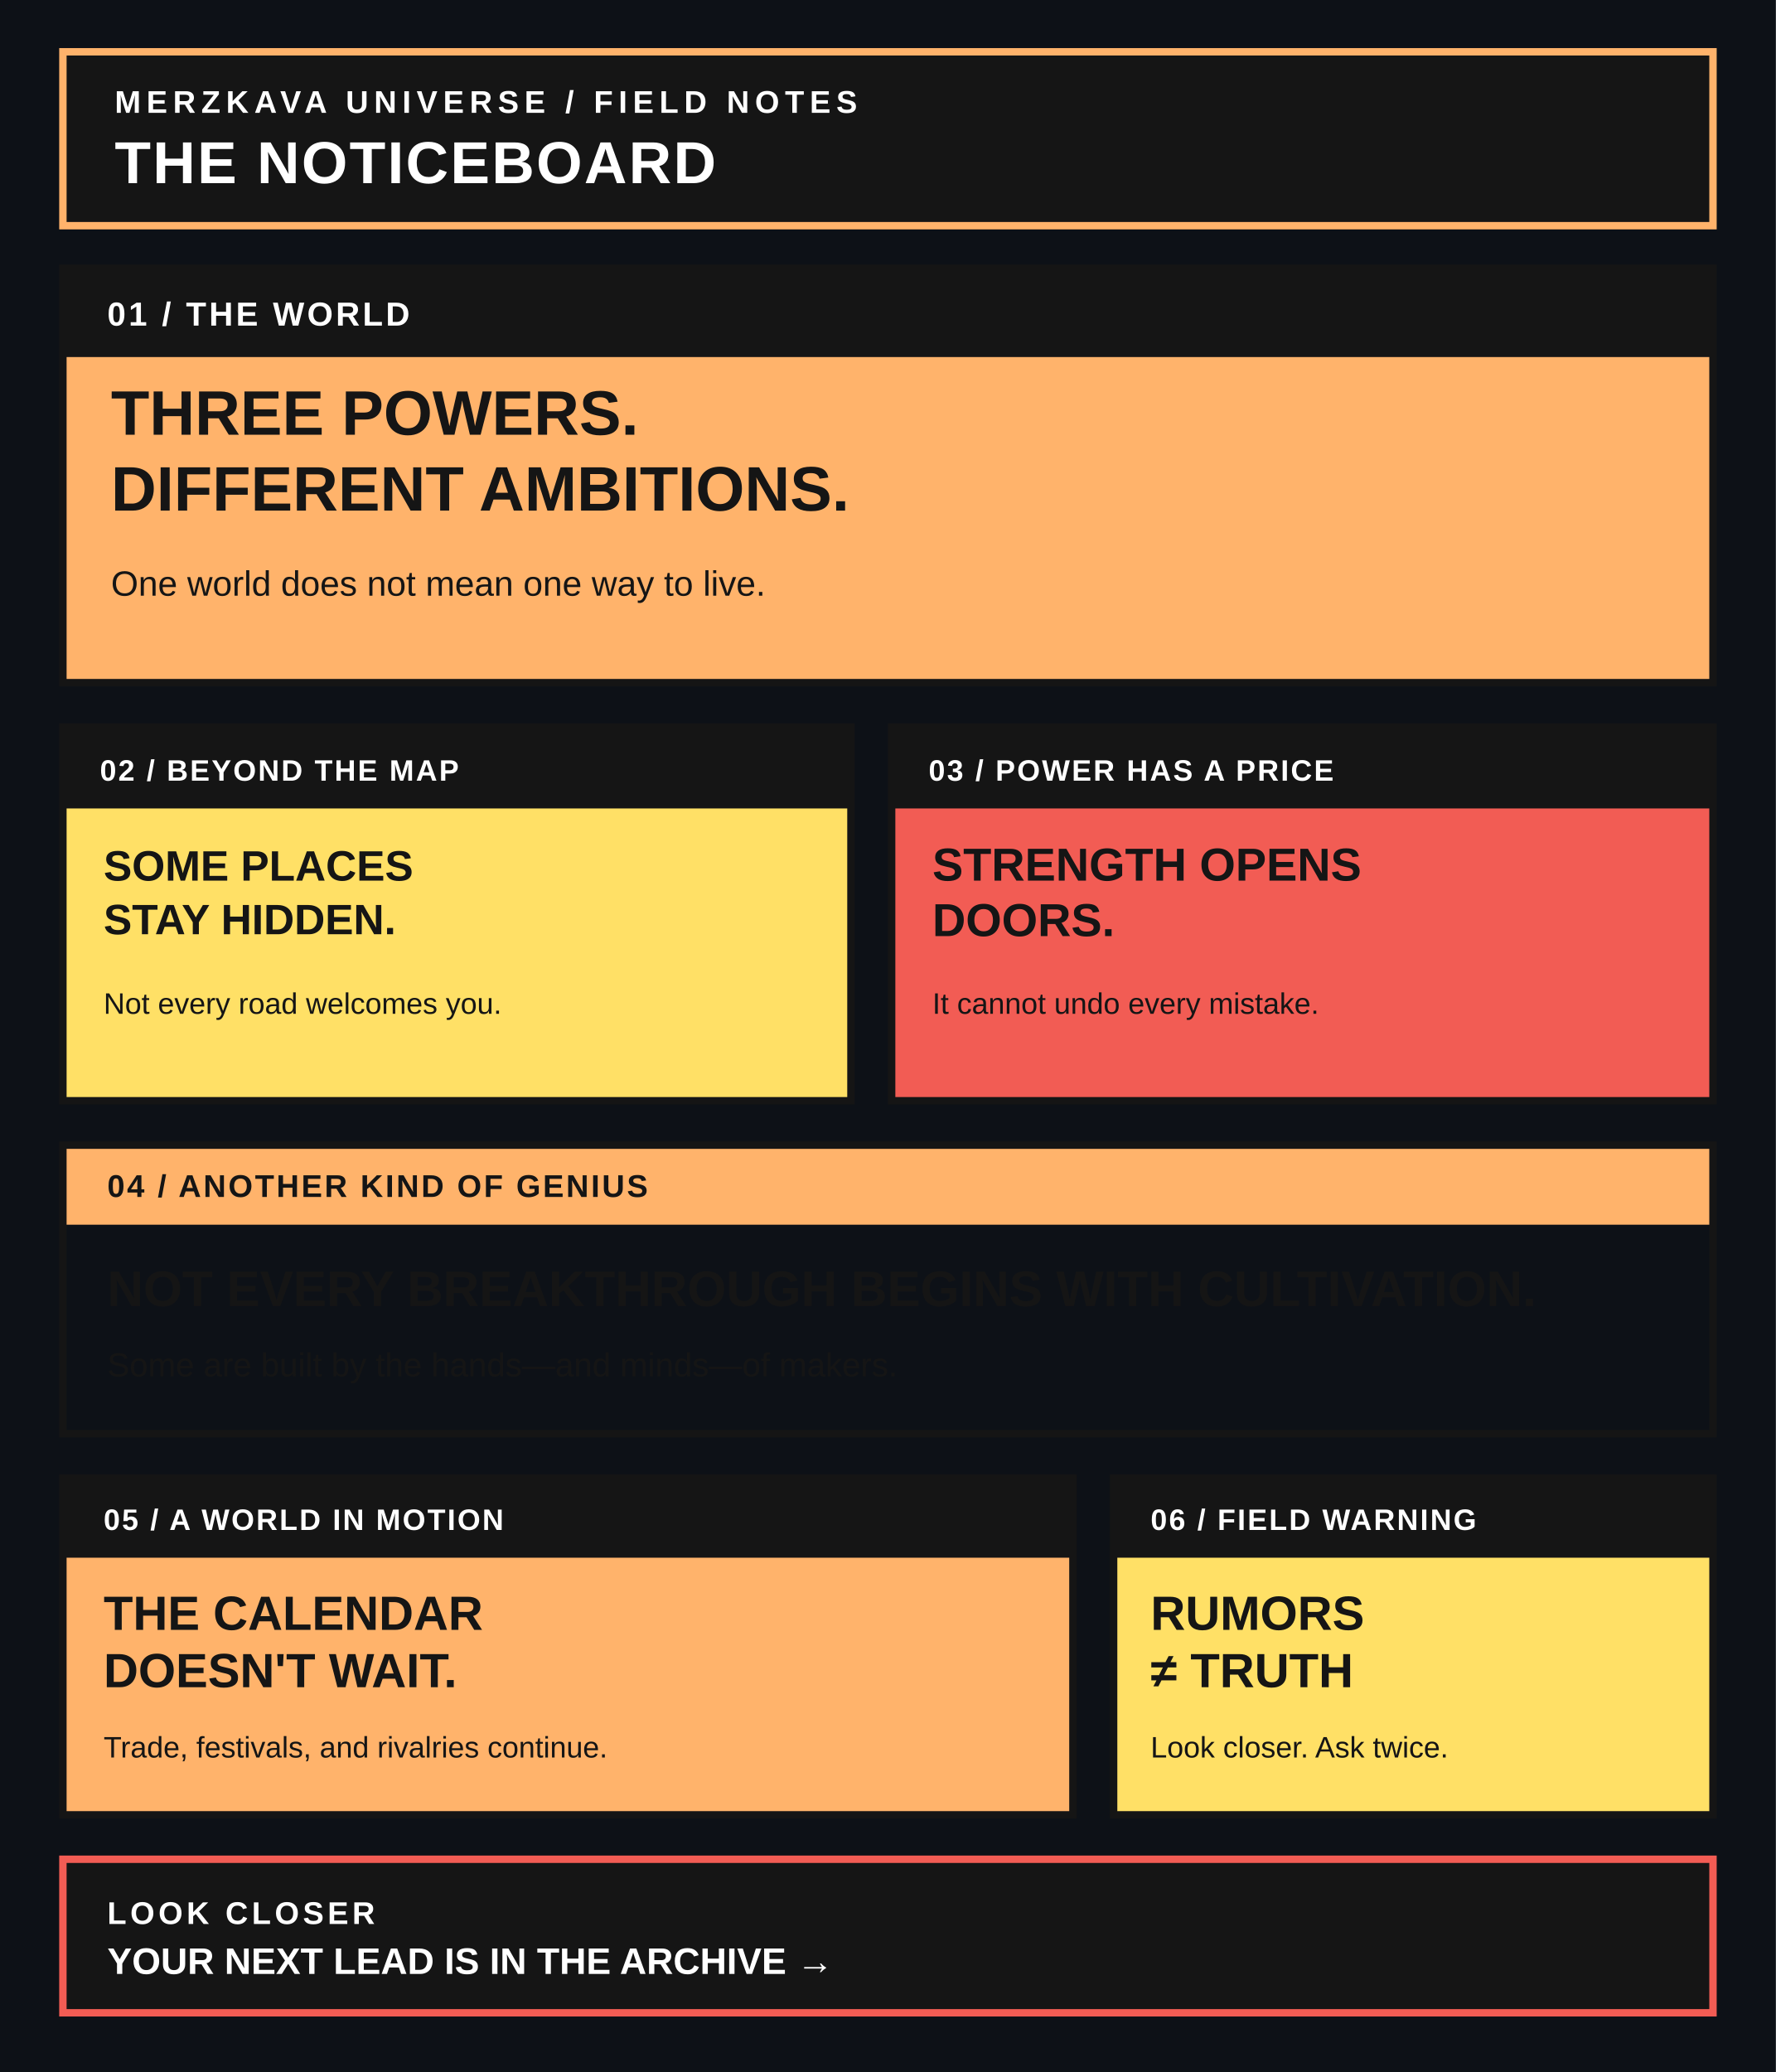
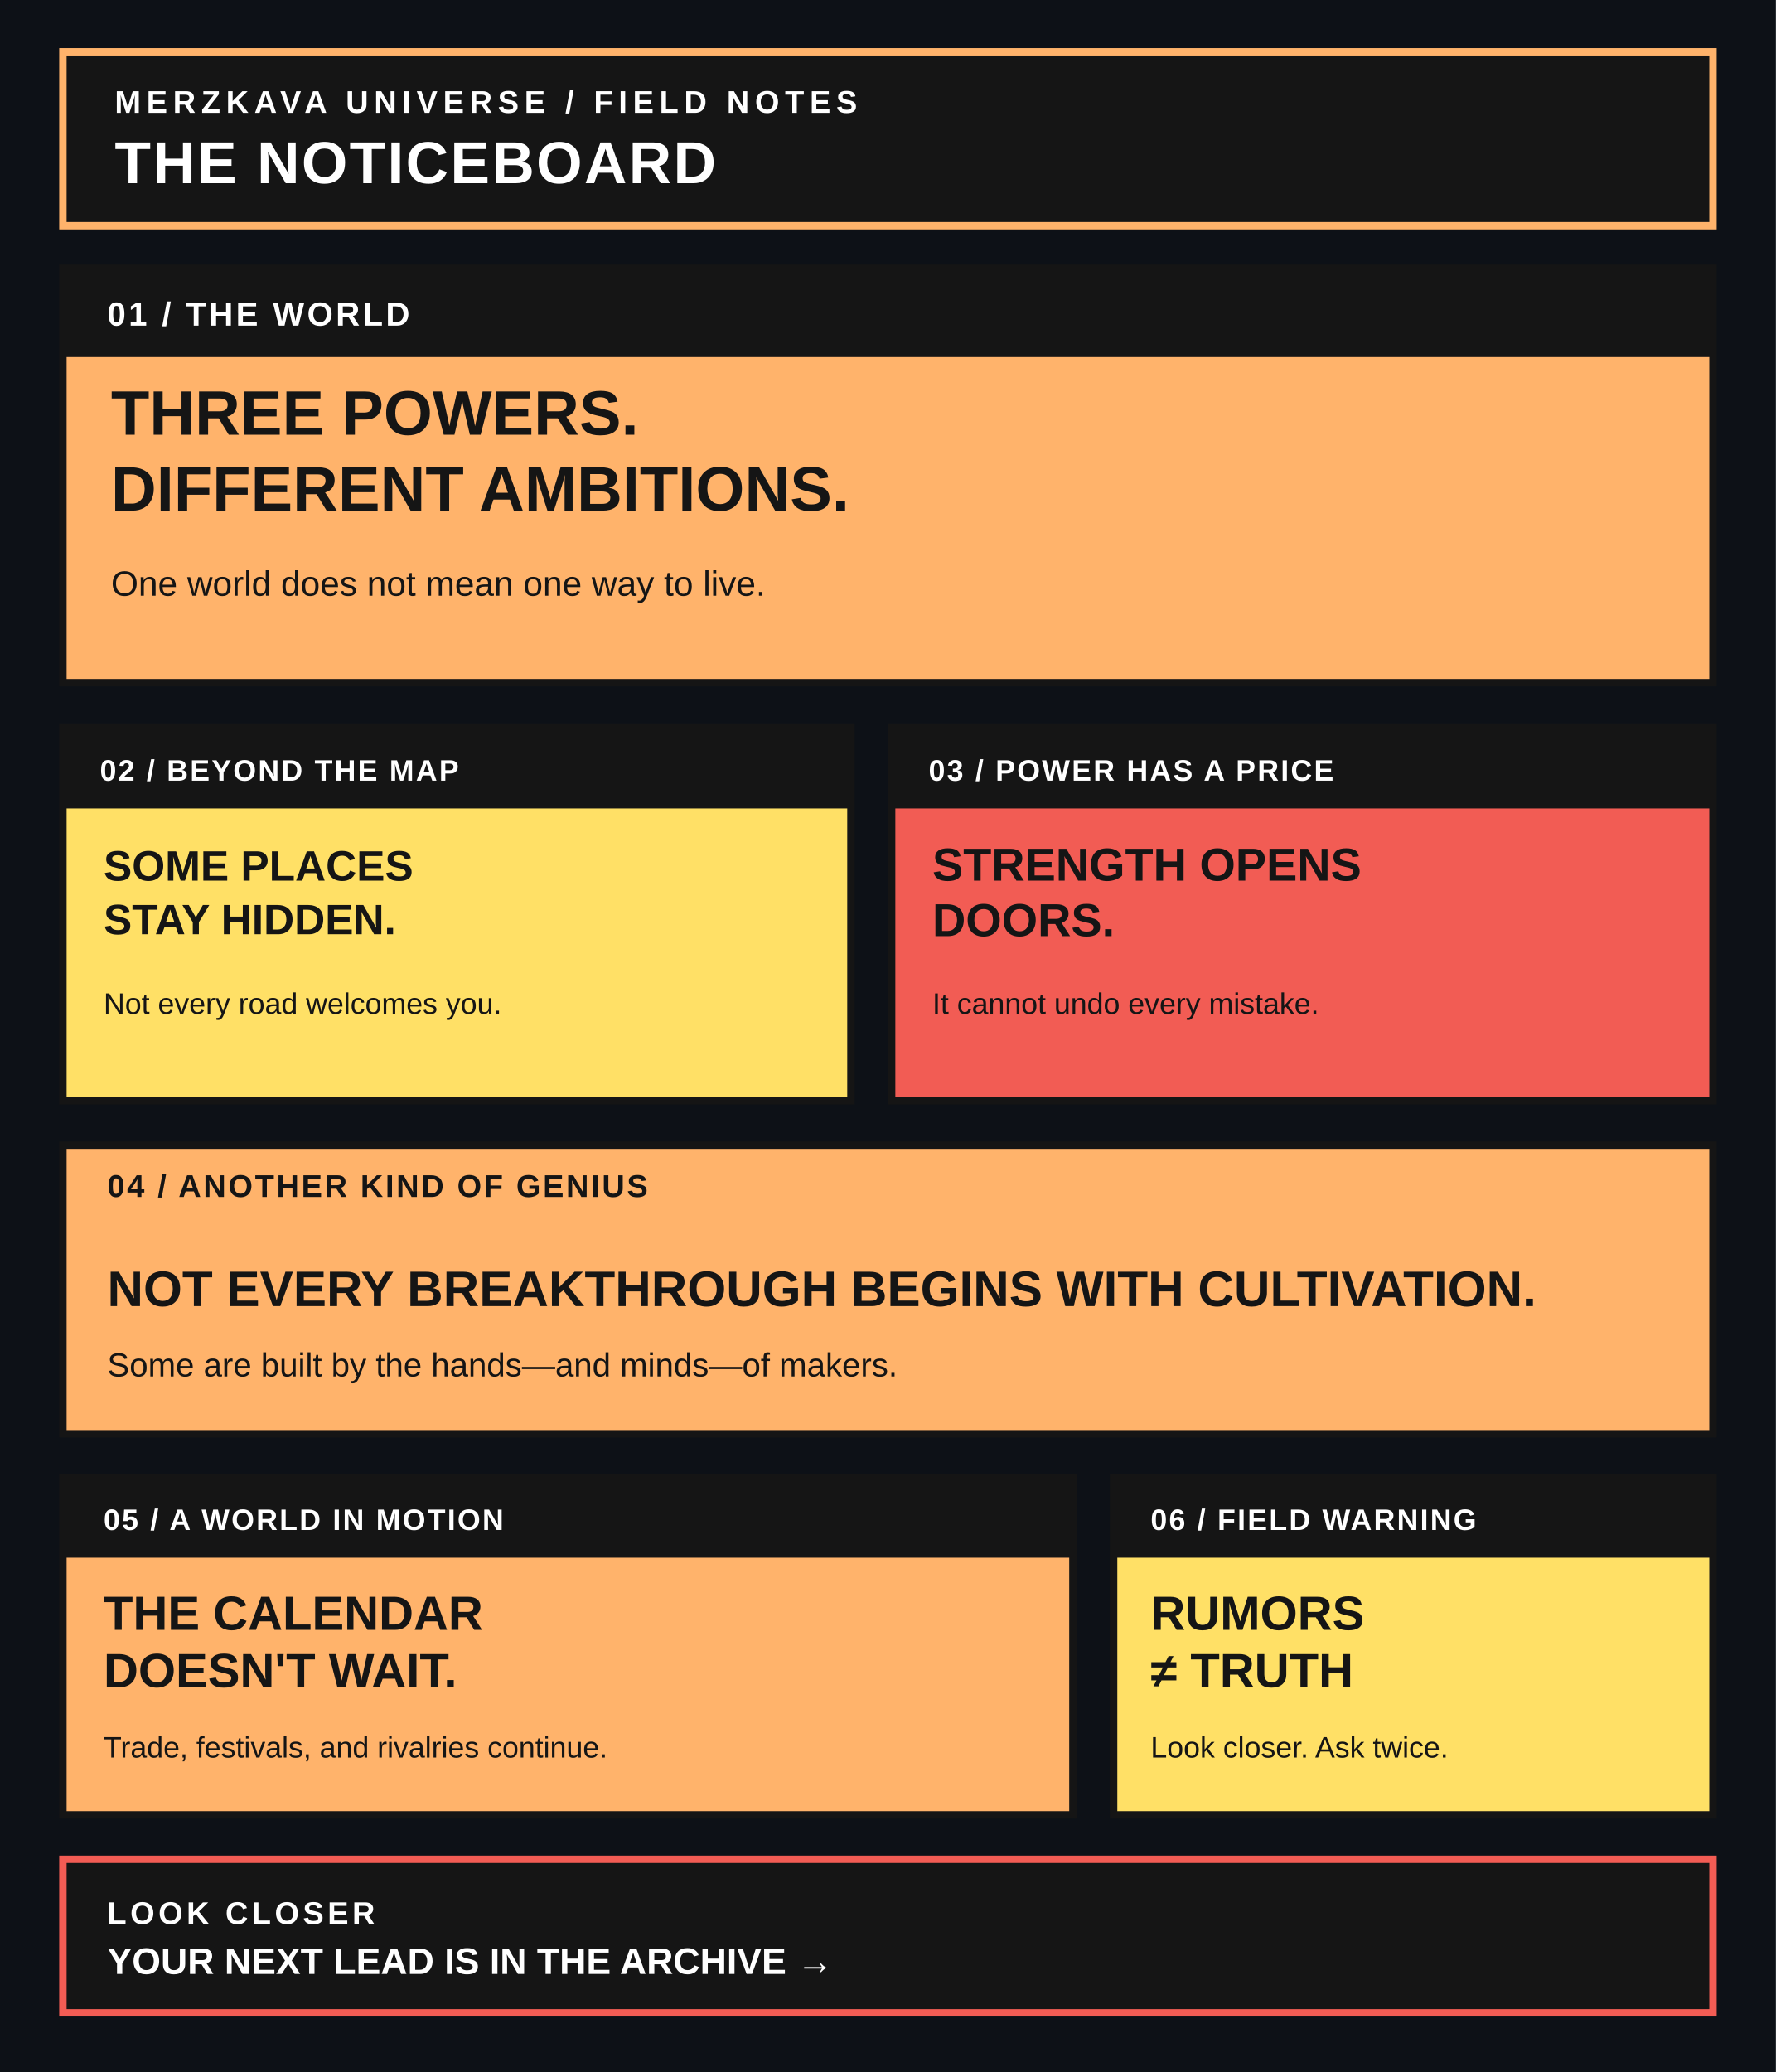
<svg xmlns="http://www.w3.org/2000/svg" width="960" height="1120" viewBox="0 0 960 1120" role="img" aria-labelledby="title desc">
  <rect width="960" height="1120" fill="#0D1117" />
  <g font-family="Arial, Helvetica, sans-serif">
    <rect x="34" y="28" width="892" height="94" rx="3" fill="#151515" />
    <path d="M34 28H926V122H34Z" fill="none" stroke="#FFB36B" stroke-width="4" />
    <text x="62" y="61" fill="#FFFFFF" font-size="17" font-weight="700" letter-spacing="3">MERZKAVA UNIVERSE / FIELD NOTES</text>
    <text x="62" y="99" fill="#FFFFFF" font-size="32" font-weight="900" letter-spacing="1">THE NOTICEBOARD</text>
    <rect x="34" y="145" width="892" height="224" rx="3" fill="#FFB36B" />
    <rect x="34" y="145" width="892" height="48" fill="#151515" />
    <path d="M34 145H926V369H34Z" fill="none" stroke="#151515" stroke-width="4" />
    <text x="58" y="176" fill="#FFFFFF" font-size="18" font-weight="700" letter-spacing="1.5">01 / THE WORLD</text>
    <text x="60" y="235" fill="#151515" font-size="34" font-weight="900">THREE POWERS.</text>
    <text x="60" y="276" fill="#151515" font-size="34" font-weight="900">DIFFERENT AMBITIONS.</text>
    <text x="60" y="322" fill="#151515" font-size="19">One world does not mean one way to live.</text>
    <rect x="34" y="393" width="426" height="202" rx="3" fill="#FFE066" />
    <rect x="34" y="393" width="426" height="44" fill="#151515" />
    <path d="M34 393H460V595H34Z" fill="none" stroke="#151515" stroke-width="4" />
    <text x="54" y="422" fill="#FFFFFF" font-size="16" font-weight="800" letter-spacing="1">02 / BEYOND THE MAP</text>
    <text x="56" y="476" fill="#151515" font-size="23" font-weight="900">SOME PLACES</text>
    <text x="56" y="505" fill="#151515" font-size="23" font-weight="900">STAY HIDDEN.</text>
    <text x="56" y="548" fill="#151515" font-size="16">Not every road welcomes you.</text>
    <rect x="482" y="393" width="444" height="202" rx="3" fill="#F25C54" />
    <rect x="482" y="393" width="444" height="44" fill="#151515" />
    <path d="M482 393H926V595H482Z" fill="none" stroke="#151515" stroke-width="4" />
    <text x="502" y="422" fill="#FFFFFF" font-size="16" font-weight="800" letter-spacing="1">03 / POWER HAS A PRICE</text>
    <text x="504" y="476" fill="#151515" font-size="25" font-weight="900">STRENGTH OPENS</text>
    <text x="504" y="506" fill="#151515" font-size="25" font-weight="900">DOORS.</text>
    <text x="504" y="548" fill="#151515" font-size="16">It cannot undo every mistake.</text>
-     <rect x="34" y="619" width="892" height="156" rx="3" fill="none" />
+     <rect x="34" y="619" width="892" height="156" rx="3" fill="#FFB36B" />
    <rect x="34" y="619" width="892" height="43" fill="#FFB36B" />
    <path d="M34 619H926V775H34Z" fill="none" stroke="#151515" stroke-width="4" />
    <text x="58" y="647" fill="#151515" font-size="17" font-weight="800" letter-spacing="1.2">04 / ANOTHER KIND OF GENIUS</text>
    <text x="58" y="706" fill="#151515" font-size="27" font-weight="900">NOT EVERY BREAKTHROUGH BEGINS WITH CULTIVATION.</text>
    <text x="58" y="744" fill="#151515" font-size="18">Some are built by the hands—and minds—of makers.</text>
    <rect x="34" y="799" width="546" height="182" rx="3" fill="#FFB36B" />
    <rect x="34" y="799" width="546" height="43" fill="#151515" />
    <path d="M34 799H580V981H34Z" fill="none" stroke="#151515" stroke-width="4" />
    <text x="56" y="827" fill="#FFFFFF" font-size="16" font-weight="800" letter-spacing="1">05 / A WORLD IN MOTION</text>
    <text x="56" y="881" fill="#151515" font-size="26" font-weight="900">THE CALENDAR</text>
    <text x="56" y="912" fill="#151515" font-size="26" font-weight="900">DOESN'T WAIT.</text>
    <text x="56" y="950" fill="#151515" font-size="16">Trade, festivals, and rivalries continue.</text>
    <rect x="602" y="799" width="324" height="182" rx="3" fill="#FFE066" />
    <rect x="602" y="799" width="324" height="43" fill="#151515" />
    <path d="M602 799H926V981H602Z" fill="none" stroke="#151515" stroke-width="4" />
    <text x="622" y="827" fill="#FFFFFF" font-size="16" font-weight="800" letter-spacing="1">06 / FIELD WARNING</text>
    <text x="622" y="881" fill="#151515" font-size="26" font-weight="900">RUMORS</text>
    <text x="622" y="912" fill="#151515" font-size="26" font-weight="900">≠ TRUTH</text>
    <text x="622" y="950" fill="#151515" font-size="16">Look closer. Ask twice.</text>
    <rect x="34" y="1005" width="892" height="83" rx="3" fill="#151515" />
    <path d="M34 1005H926V1088H34Z" fill="none" stroke="#F25C54" stroke-width="4" />
    <text x="58" y="1040" fill="#FFFFFF" font-size="17" font-weight="800" letter-spacing="2">LOOK CLOSER</text>
    <text x="58" y="1067" fill="#FFFFFF" font-size="20" font-weight="900">YOUR NEXT LEAD IS IN THE ARCHIVE →</text>
  </g>
</svg>
